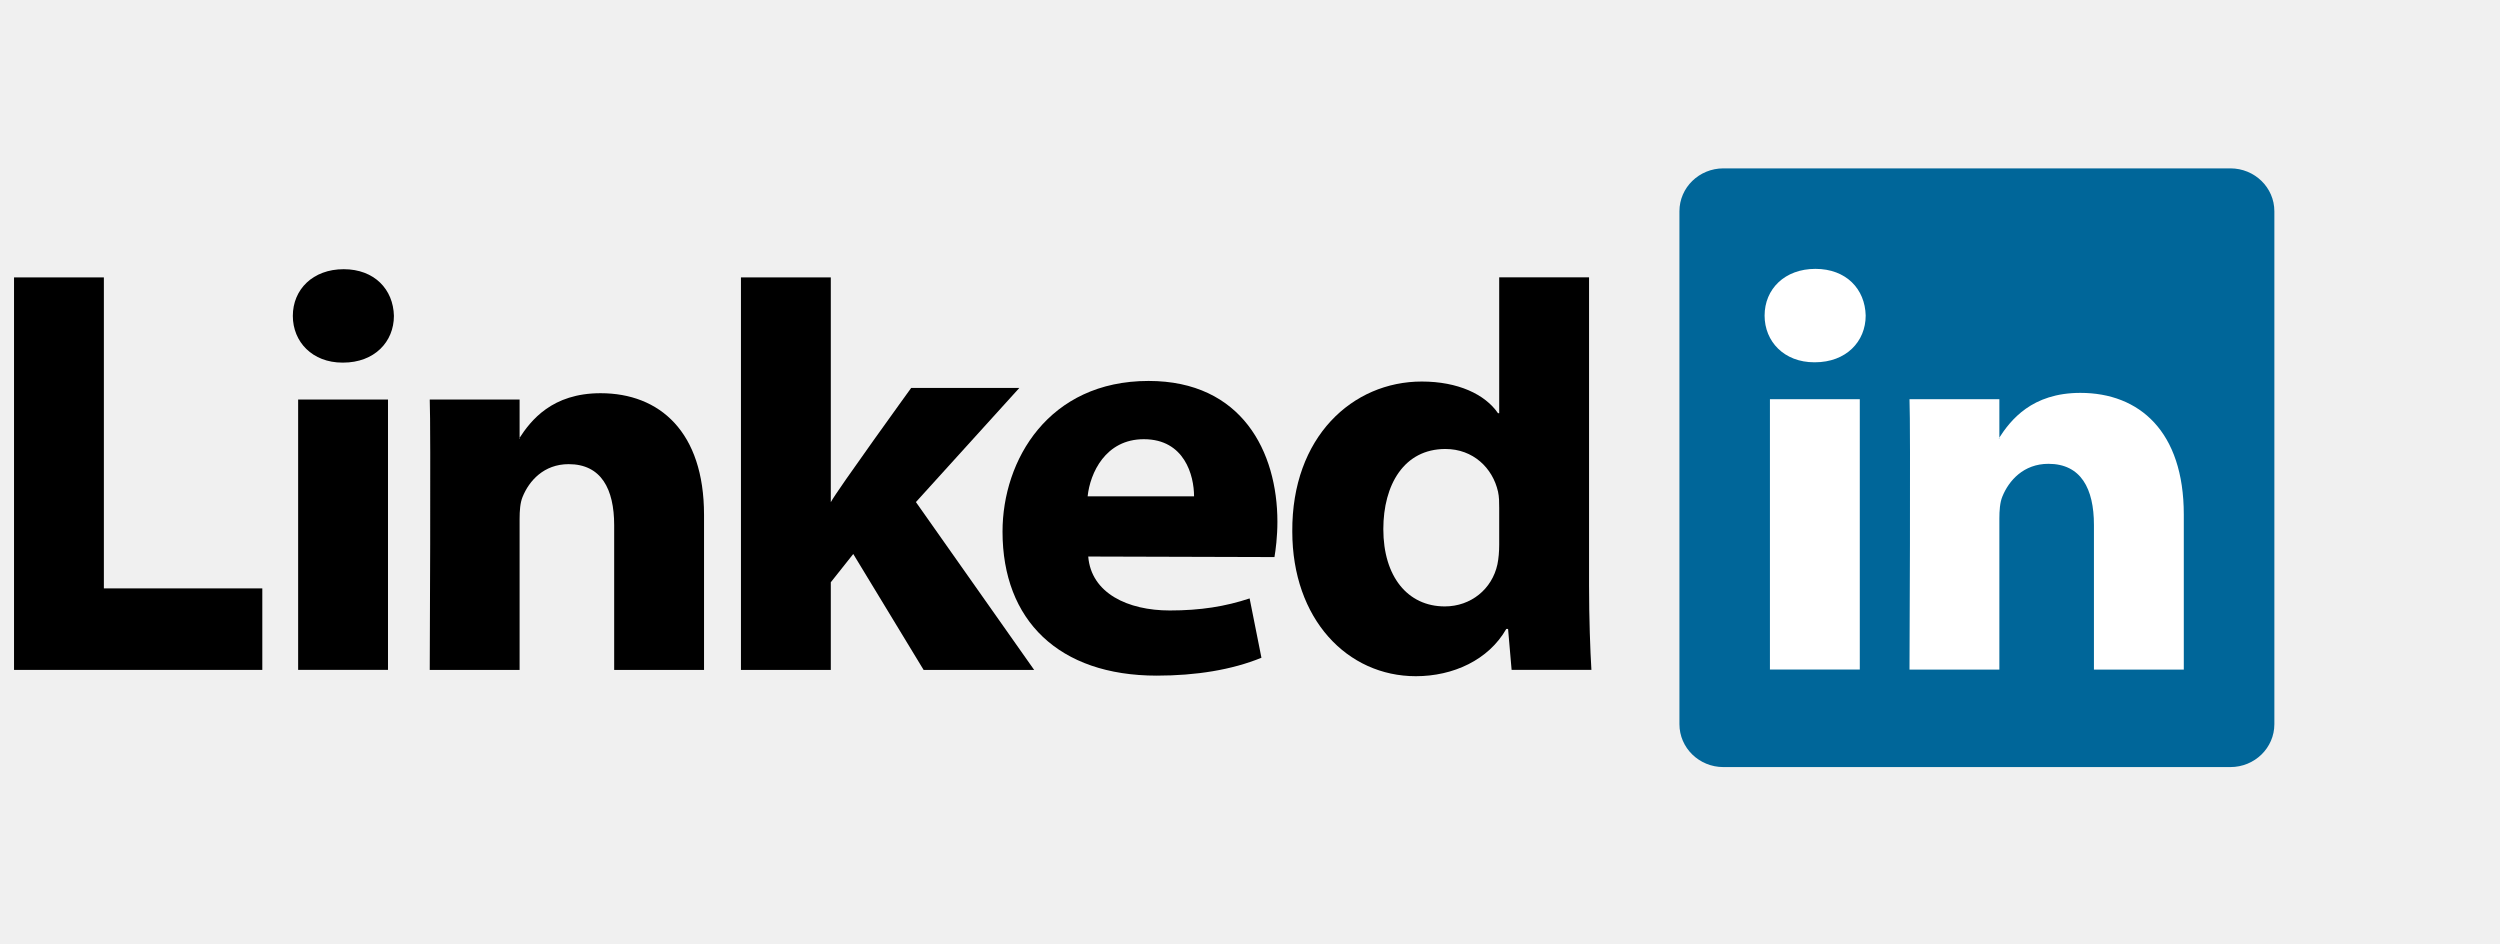
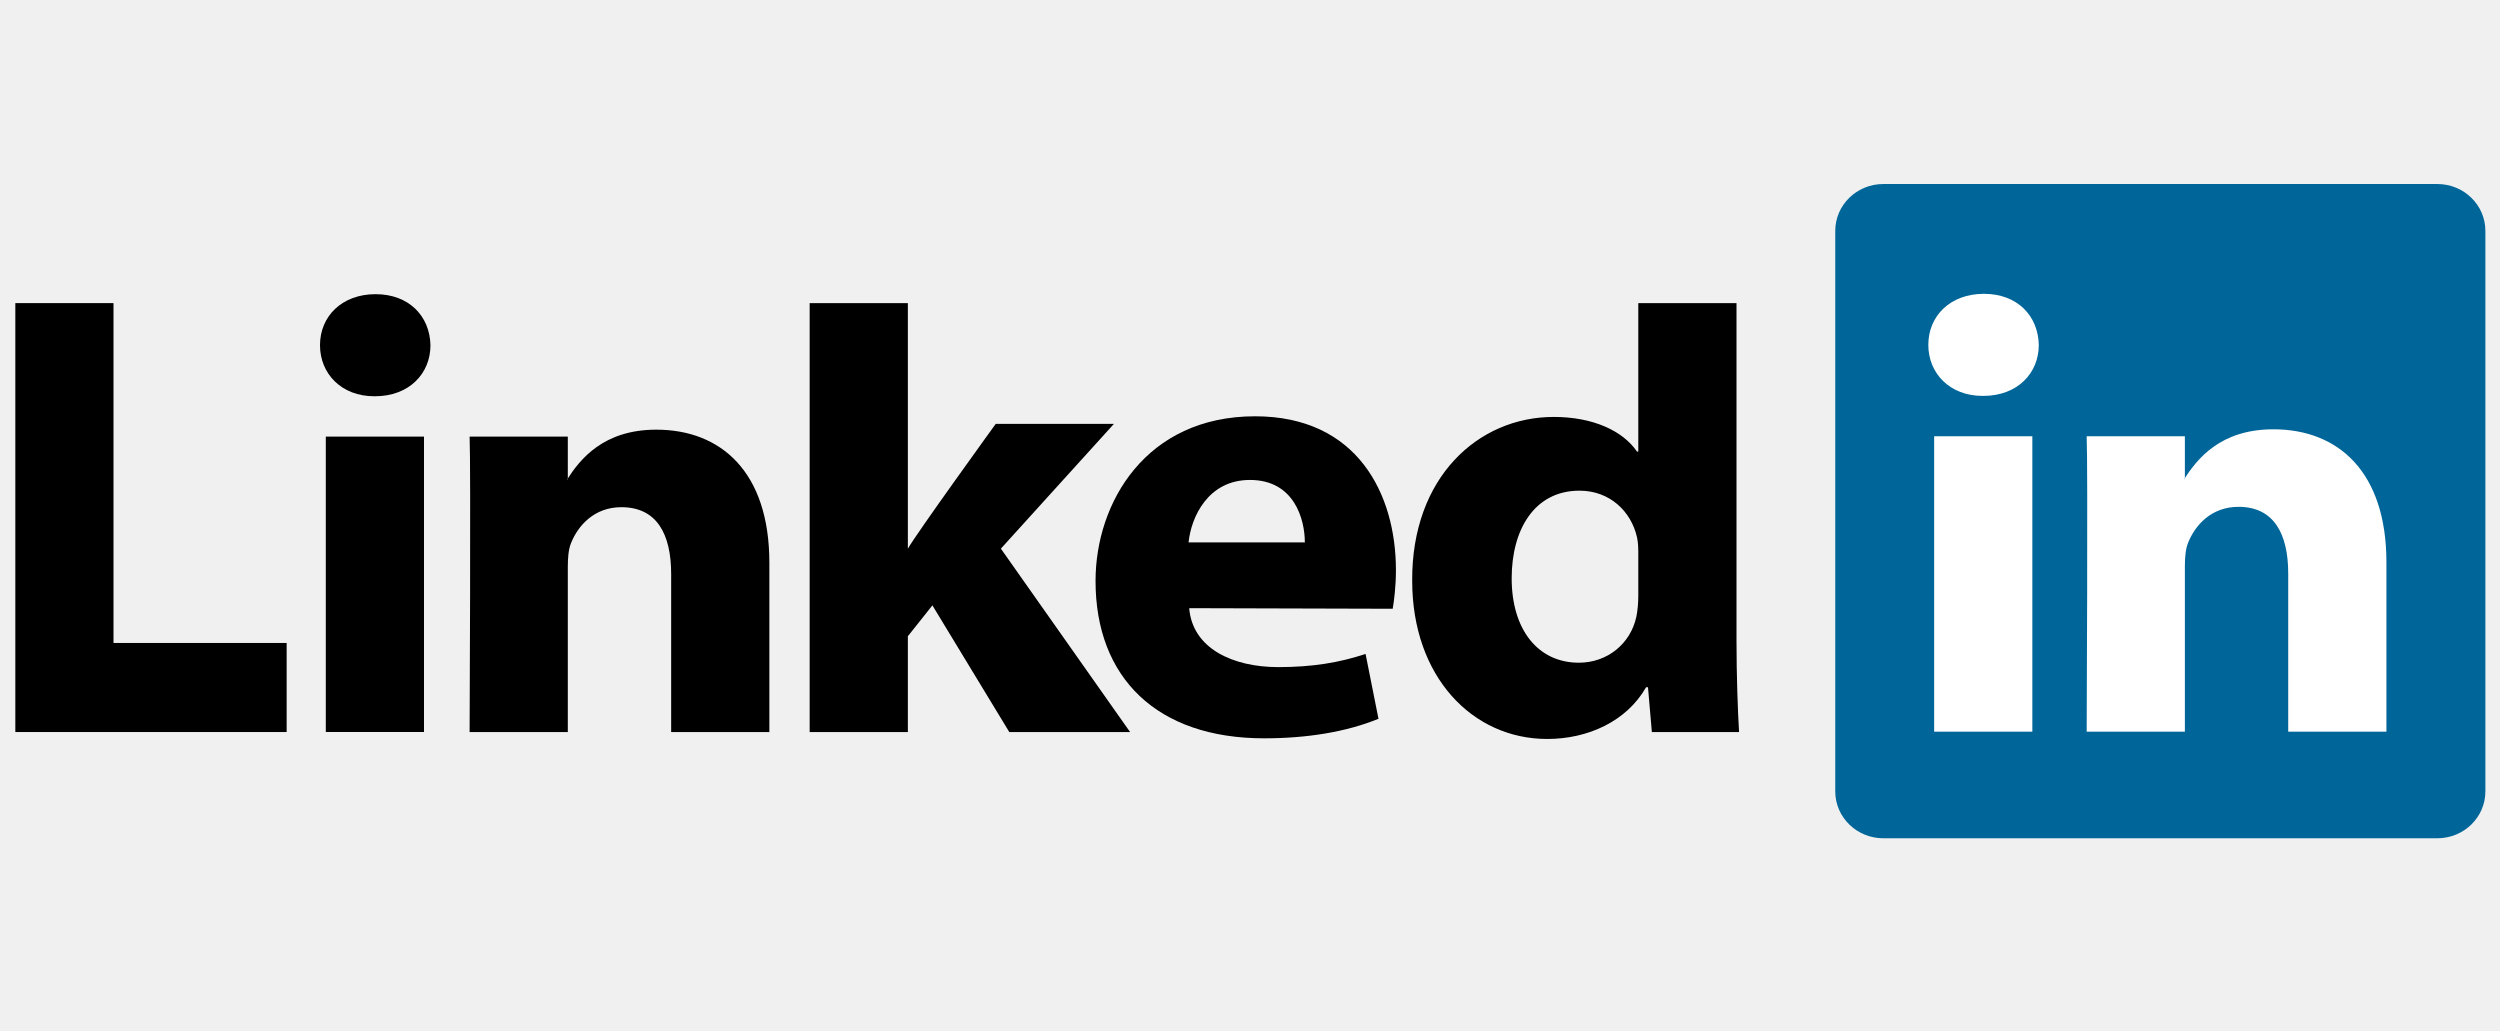
- <svg xmlns="http://www.w3.org/2000/svg" width="106" height="40" viewBox="0 0 106 40" fill="none">
-   <path d="M71.208 8.957C71.208 7.953 72.043 7.139 73.072 7.139H94.569C95.599 7.139 96.433 7.953 96.433 8.957V30.705C96.433 31.71 95.599 32.524 94.569 32.524H73.072C72.043 32.524 71.208 31.71 71.208 30.705V8.957Z" fill="#006699" />
-   <path fill-rule="evenodd" clip-rule="evenodd" d="M0.595 28.404H11.122V24.948H4.404V11.762H0.595V28.404Z" fill="black" />
-   <path fill-rule="evenodd" clip-rule="evenodd" d="M16.451 28.402V16.94H12.641V28.402H16.451ZM14.546 15.375C15.875 15.375 16.702 14.495 16.702 13.394C16.677 12.27 15.875 11.414 14.572 11.414C13.268 11.414 12.416 12.27 12.416 13.394C12.416 14.495 13.243 15.375 14.521 15.375H14.546H14.546Z" fill="black" />
-   <path fill-rule="evenodd" clip-rule="evenodd" d="M18.221 28.404H22.031V22.002C22.031 21.66 22.055 21.318 22.156 21.073C22.431 20.389 23.058 19.68 24.111 19.68C25.49 19.68 26.041 20.731 26.041 22.271V28.404H29.851V21.831C29.851 18.31 27.971 16.672 25.464 16.672C23.409 16.672 22.507 17.821 22.005 18.603H22.031V16.941H18.221C18.271 18.017 18.221 28.404 18.221 28.404Z" fill="black" />
-   <path fill-rule="evenodd" clip-rule="evenodd" d="M35.226 11.762H31.416V28.404H35.226V24.688L36.178 23.489L39.161 28.404H43.848L38.835 21.288L43.221 16.447H38.635C38.635 16.447 35.501 20.779 35.226 21.292V11.762Z" fill="black" />
-   <path fill-rule="evenodd" clip-rule="evenodd" d="M54.037 23.621C54.087 23.327 54.162 22.762 54.162 22.123C54.162 19.16 52.658 16.152 48.698 16.152C44.462 16.152 42.507 19.503 42.507 22.541C42.507 26.299 44.888 28.647 49.049 28.647C50.703 28.647 52.232 28.402 53.485 27.889L52.984 25.373C51.956 25.714 50.904 25.884 49.6 25.884C47.821 25.884 46.267 25.154 46.141 23.597L54.037 23.62V23.621ZM46.116 21.044C46.217 20.065 46.868 18.622 48.498 18.622C50.227 18.622 50.628 20.163 50.628 21.044H46.116Z" fill="black" />
-   <path fill-rule="evenodd" clip-rule="evenodd" d="M63.566 11.76V17.521H63.516C62.965 16.715 61.811 16.177 60.283 16.177C57.35 16.177 54.768 18.524 54.793 22.533C54.793 26.25 57.124 28.671 60.032 28.671C61.611 28.671 63.115 27.986 63.867 26.666H63.942L64.092 28.402H67.476C67.426 27.595 67.376 26.201 67.376 24.832V11.76H63.566ZM63.566 23.096C63.566 23.389 63.541 23.683 63.491 23.927C63.265 24.979 62.363 25.712 61.26 25.712C59.681 25.712 58.653 24.441 58.653 22.436C58.653 20.553 59.531 19.037 61.285 19.037C62.463 19.037 63.29 19.844 63.516 20.846C63.566 21.067 63.566 21.311 63.566 21.531V23.096Z" fill="black" />
-   <path fill-rule="evenodd" clip-rule="evenodd" d="M78.855 28.389V16.926H75.045V28.389H78.855ZM76.95 15.361C78.278 15.361 79.105 14.481 79.105 13.381C79.08 12.256 78.278 11.4 76.975 11.4C75.671 11.4 74.819 12.256 74.819 13.381C74.819 14.481 75.646 15.361 76.925 15.361H76.95H76.95Z" fill="white" />
-   <path fill-rule="evenodd" clip-rule="evenodd" d="M80.963 28.39H84.773V21.989C84.773 21.646 84.798 21.304 84.898 21.059C85.174 20.375 85.801 19.666 86.853 19.666C88.232 19.666 88.783 20.717 88.783 22.258V28.39H92.593V21.817C92.593 18.297 90.713 16.658 88.207 16.658C86.151 16.658 85.249 17.807 84.748 18.59H84.773V16.927H80.963C81.013 18.003 80.963 28.39 80.963 28.39H80.963Z" fill="white" />
+ <svg xmlns="http://www.w3.org/2000/svg" width="97" height="40" viewBox="0 0 97 40" fill="none">
+   <g id="Service=Linkedin, Theme=Light">
+     <path id="Vector" d="M71.208 8.958C71.208 7.954 72.043 7.14 73.072 7.14H94.569C95.599 7.14 96.433 7.954 96.433 8.958V30.706C96.433 31.711 95.599 32.525 94.569 32.525H73.072C72.043 32.525 71.208 31.711 71.208 30.706V8.958Z" fill="#006699" />
+     <path id="Vector_2" fill-rule="evenodd" clip-rule="evenodd" d="M0.595 28.403H11.122V24.947H4.404V11.761H0.595V28.403Z" fill="black" />
+     <path id="Vector_3" fill-rule="evenodd" clip-rule="evenodd" d="M16.451 28.402V16.94H12.641V28.402H16.451ZM14.546 15.375C15.875 15.375 16.702 14.495 16.702 13.394C16.677 12.27 15.875 11.414 14.572 11.414C13.268 11.414 12.416 12.27 12.416 13.394C12.416 14.495 13.243 15.375 14.521 15.375H14.546H14.546Z" fill="black" />
+     <path id="Vector_4" fill-rule="evenodd" clip-rule="evenodd" d="M18.221 28.403H22.031V22.001C22.031 21.659 22.055 21.317 22.156 21.072C22.431 20.387 23.058 19.679 24.111 19.679C25.49 19.679 26.041 20.73 26.041 22.27V28.403H29.851V21.83C29.851 18.309 27.971 16.671 25.464 16.671C23.409 16.671 22.507 17.82 22.005 18.602H22.031V16.94H18.221C18.271 18.016 18.221 28.403 18.221 28.403Z" fill="black" />
+     <path id="Vector_5" fill-rule="evenodd" clip-rule="evenodd" d="M35.225 11.761H31.415V28.403H35.225V24.686L36.177 23.488L39.16 28.403H43.847L38.834 21.287L43.221 16.446H38.634C38.634 16.446 35.501 20.778 35.225 21.291V11.761Z" fill="black" />
+     <path id="Vector_6" fill-rule="evenodd" clip-rule="evenodd" d="M54.037 23.621C54.087 23.327 54.162 22.762 54.162 22.123C54.162 19.16 52.658 16.152 48.698 16.152C44.462 16.152 42.507 19.503 42.507 22.541C42.507 26.299 44.888 28.647 49.049 28.647C50.703 28.647 52.232 28.402 53.485 27.889L52.984 25.373C51.956 25.714 50.904 25.884 49.6 25.884C47.821 25.884 46.267 25.154 46.141 23.597L54.037 23.62V23.621ZM46.116 21.044C46.217 20.065 46.868 18.622 48.498 18.622C50.227 18.622 50.628 20.163 50.628 21.044H46.116Z" fill="black" />
+     <path id="Vector_7" fill-rule="evenodd" clip-rule="evenodd" d="M63.566 11.761V17.522H63.516C62.965 16.715 61.811 16.177 60.283 16.177C57.35 16.177 54.768 18.525 54.793 22.534C54.793 26.251 57.124 28.672 60.032 28.672C61.611 28.672 63.115 27.987 63.867 26.666H63.942L64.092 28.403H67.476C67.426 27.596 67.376 26.202 67.376 24.833V11.761H63.566ZM63.566 23.097C63.566 23.39 63.541 23.684 63.491 23.928C63.265 24.98 62.363 25.713 61.26 25.713C59.681 25.713 58.653 24.442 58.653 22.437C58.653 20.554 59.531 19.038 61.285 19.038C62.463 19.038 63.29 19.845 63.516 20.847C63.566 21.068 63.566 21.312 63.566 21.532V23.097Z" fill="black" />
+     <path id="Vector_8" fill-rule="evenodd" clip-rule="evenodd" d="M78.855 28.389V16.926H75.045V28.389H78.855ZM76.95 15.361C78.278 15.361 79.105 14.481 79.105 13.381C79.08 12.256 78.278 11.4 76.975 11.4C75.671 11.4 74.819 12.256 74.819 13.381C74.819 14.481 75.646 15.361 76.925 15.361H76.95H76.95Z" fill="white" />
+     <path id="Vector_9" fill-rule="evenodd" clip-rule="evenodd" d="M80.963 28.389H84.773V21.988C84.773 21.645 84.798 21.303 84.898 21.058C85.174 20.373 85.801 19.665 86.853 19.665C88.232 19.665 88.783 20.716 88.783 22.257V28.389H92.593V21.816C92.593 18.296 90.713 16.657 88.207 16.657C86.151 16.657 85.249 17.806 84.748 18.589H84.773V16.926H80.963C81.013 18.002 80.963 28.389 80.963 28.389H80.963Z" fill="white" />
+   </g>
</svg>
